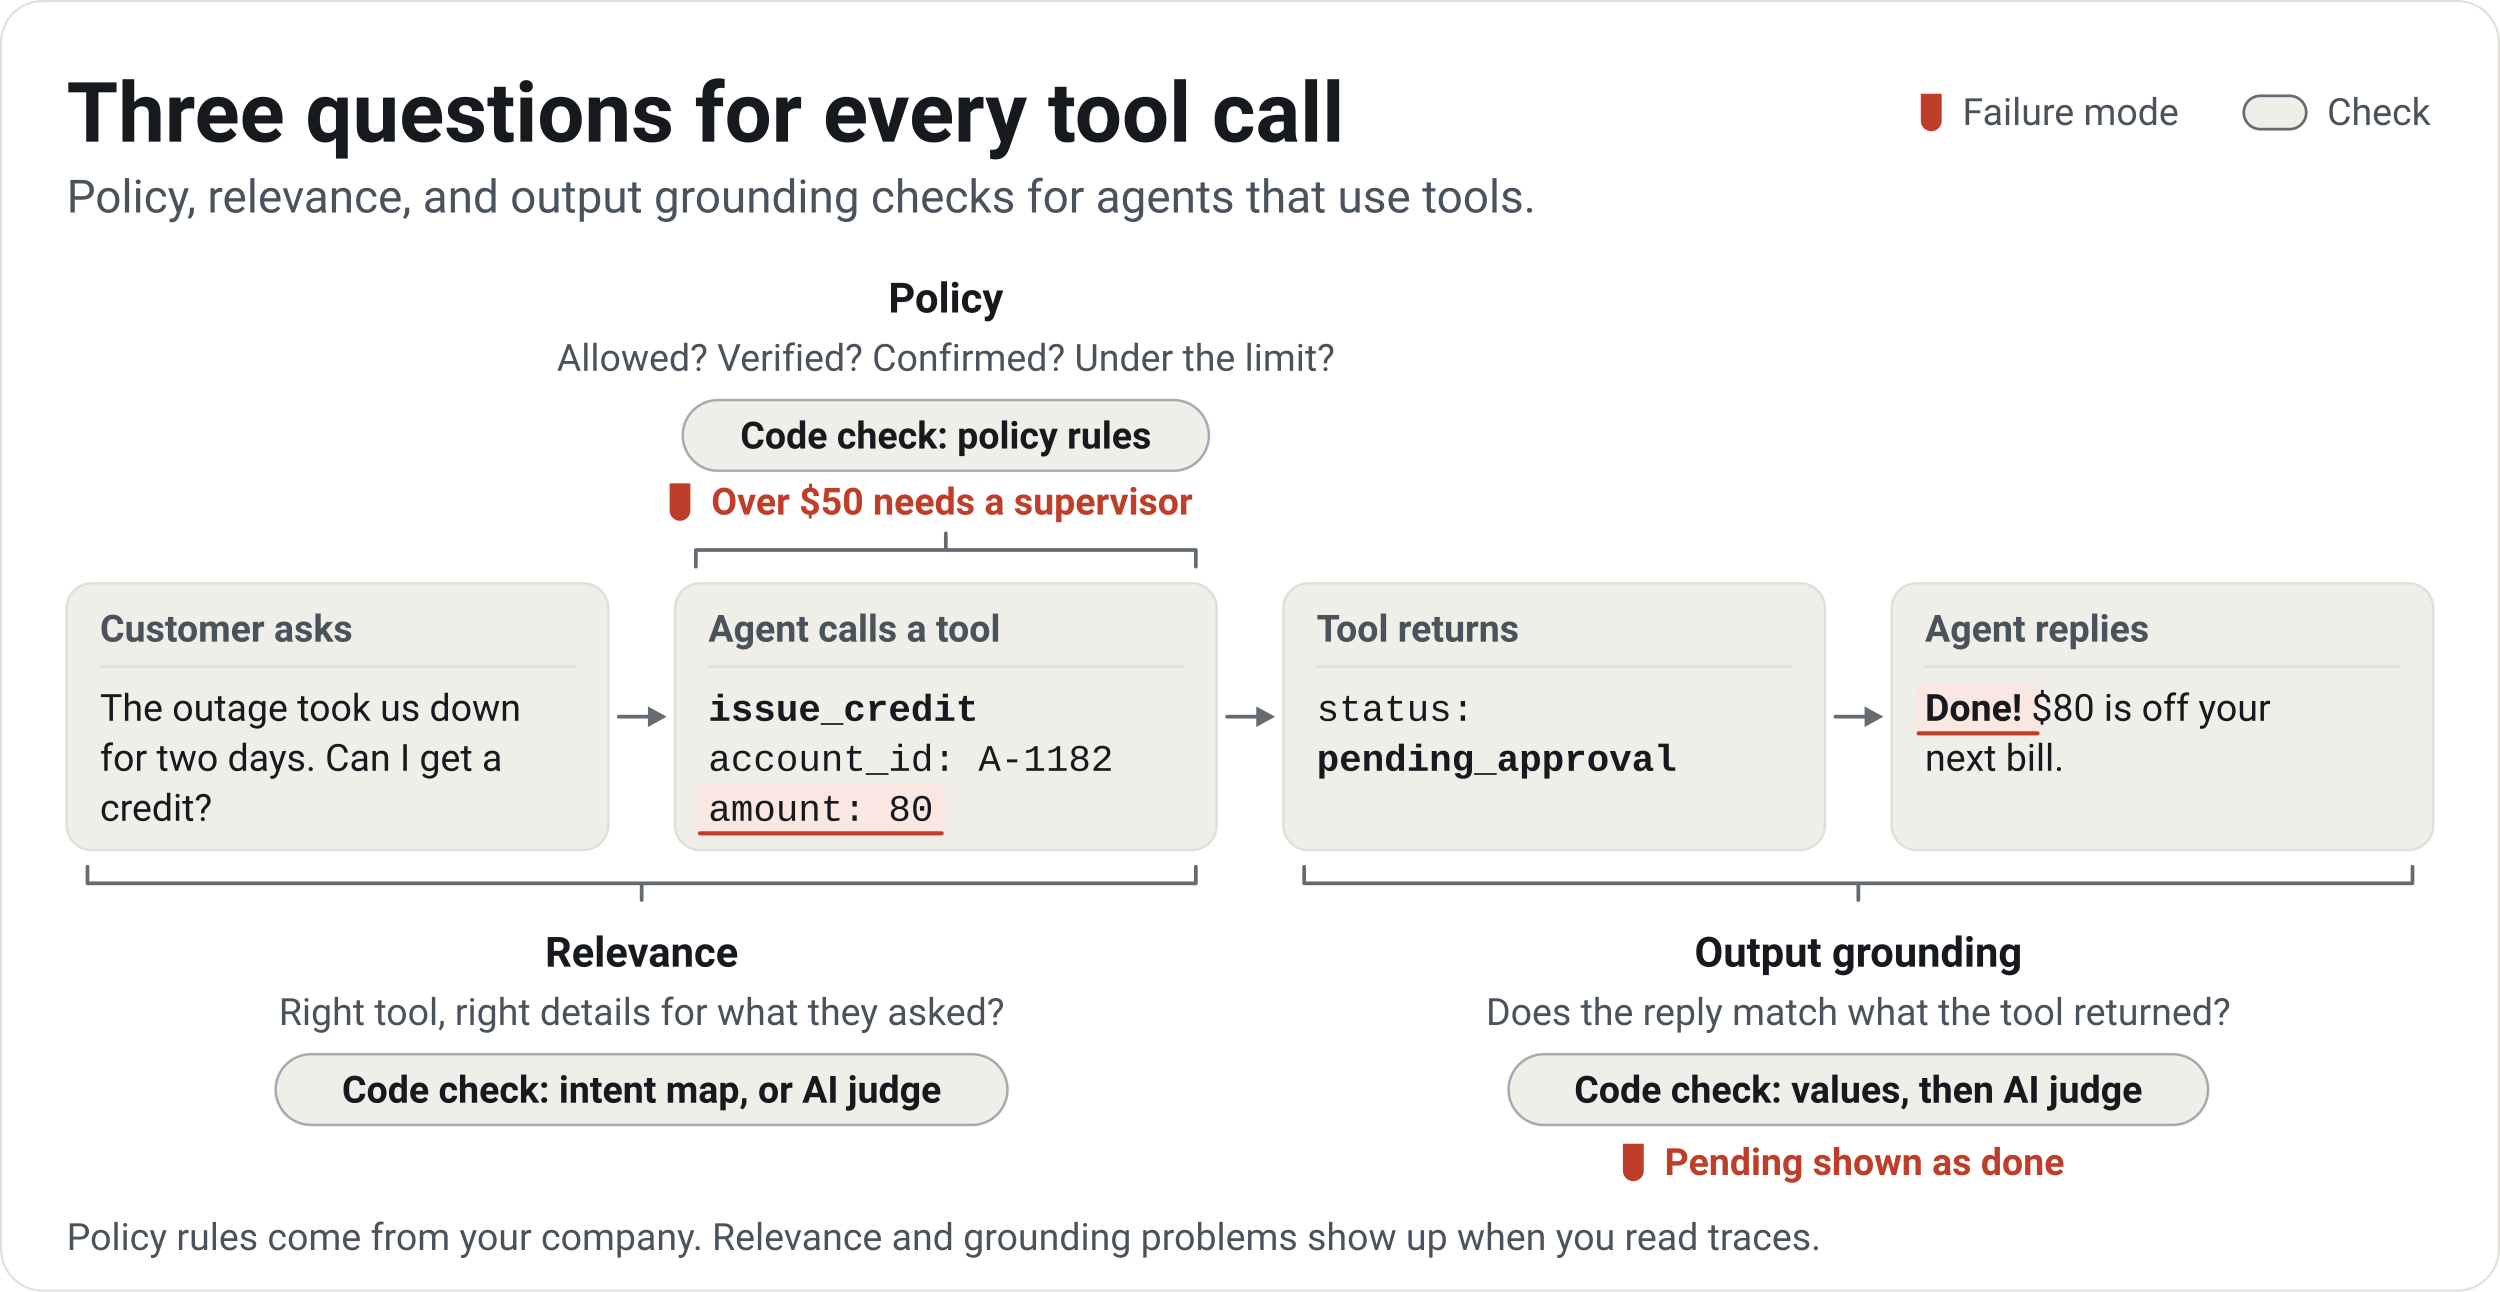
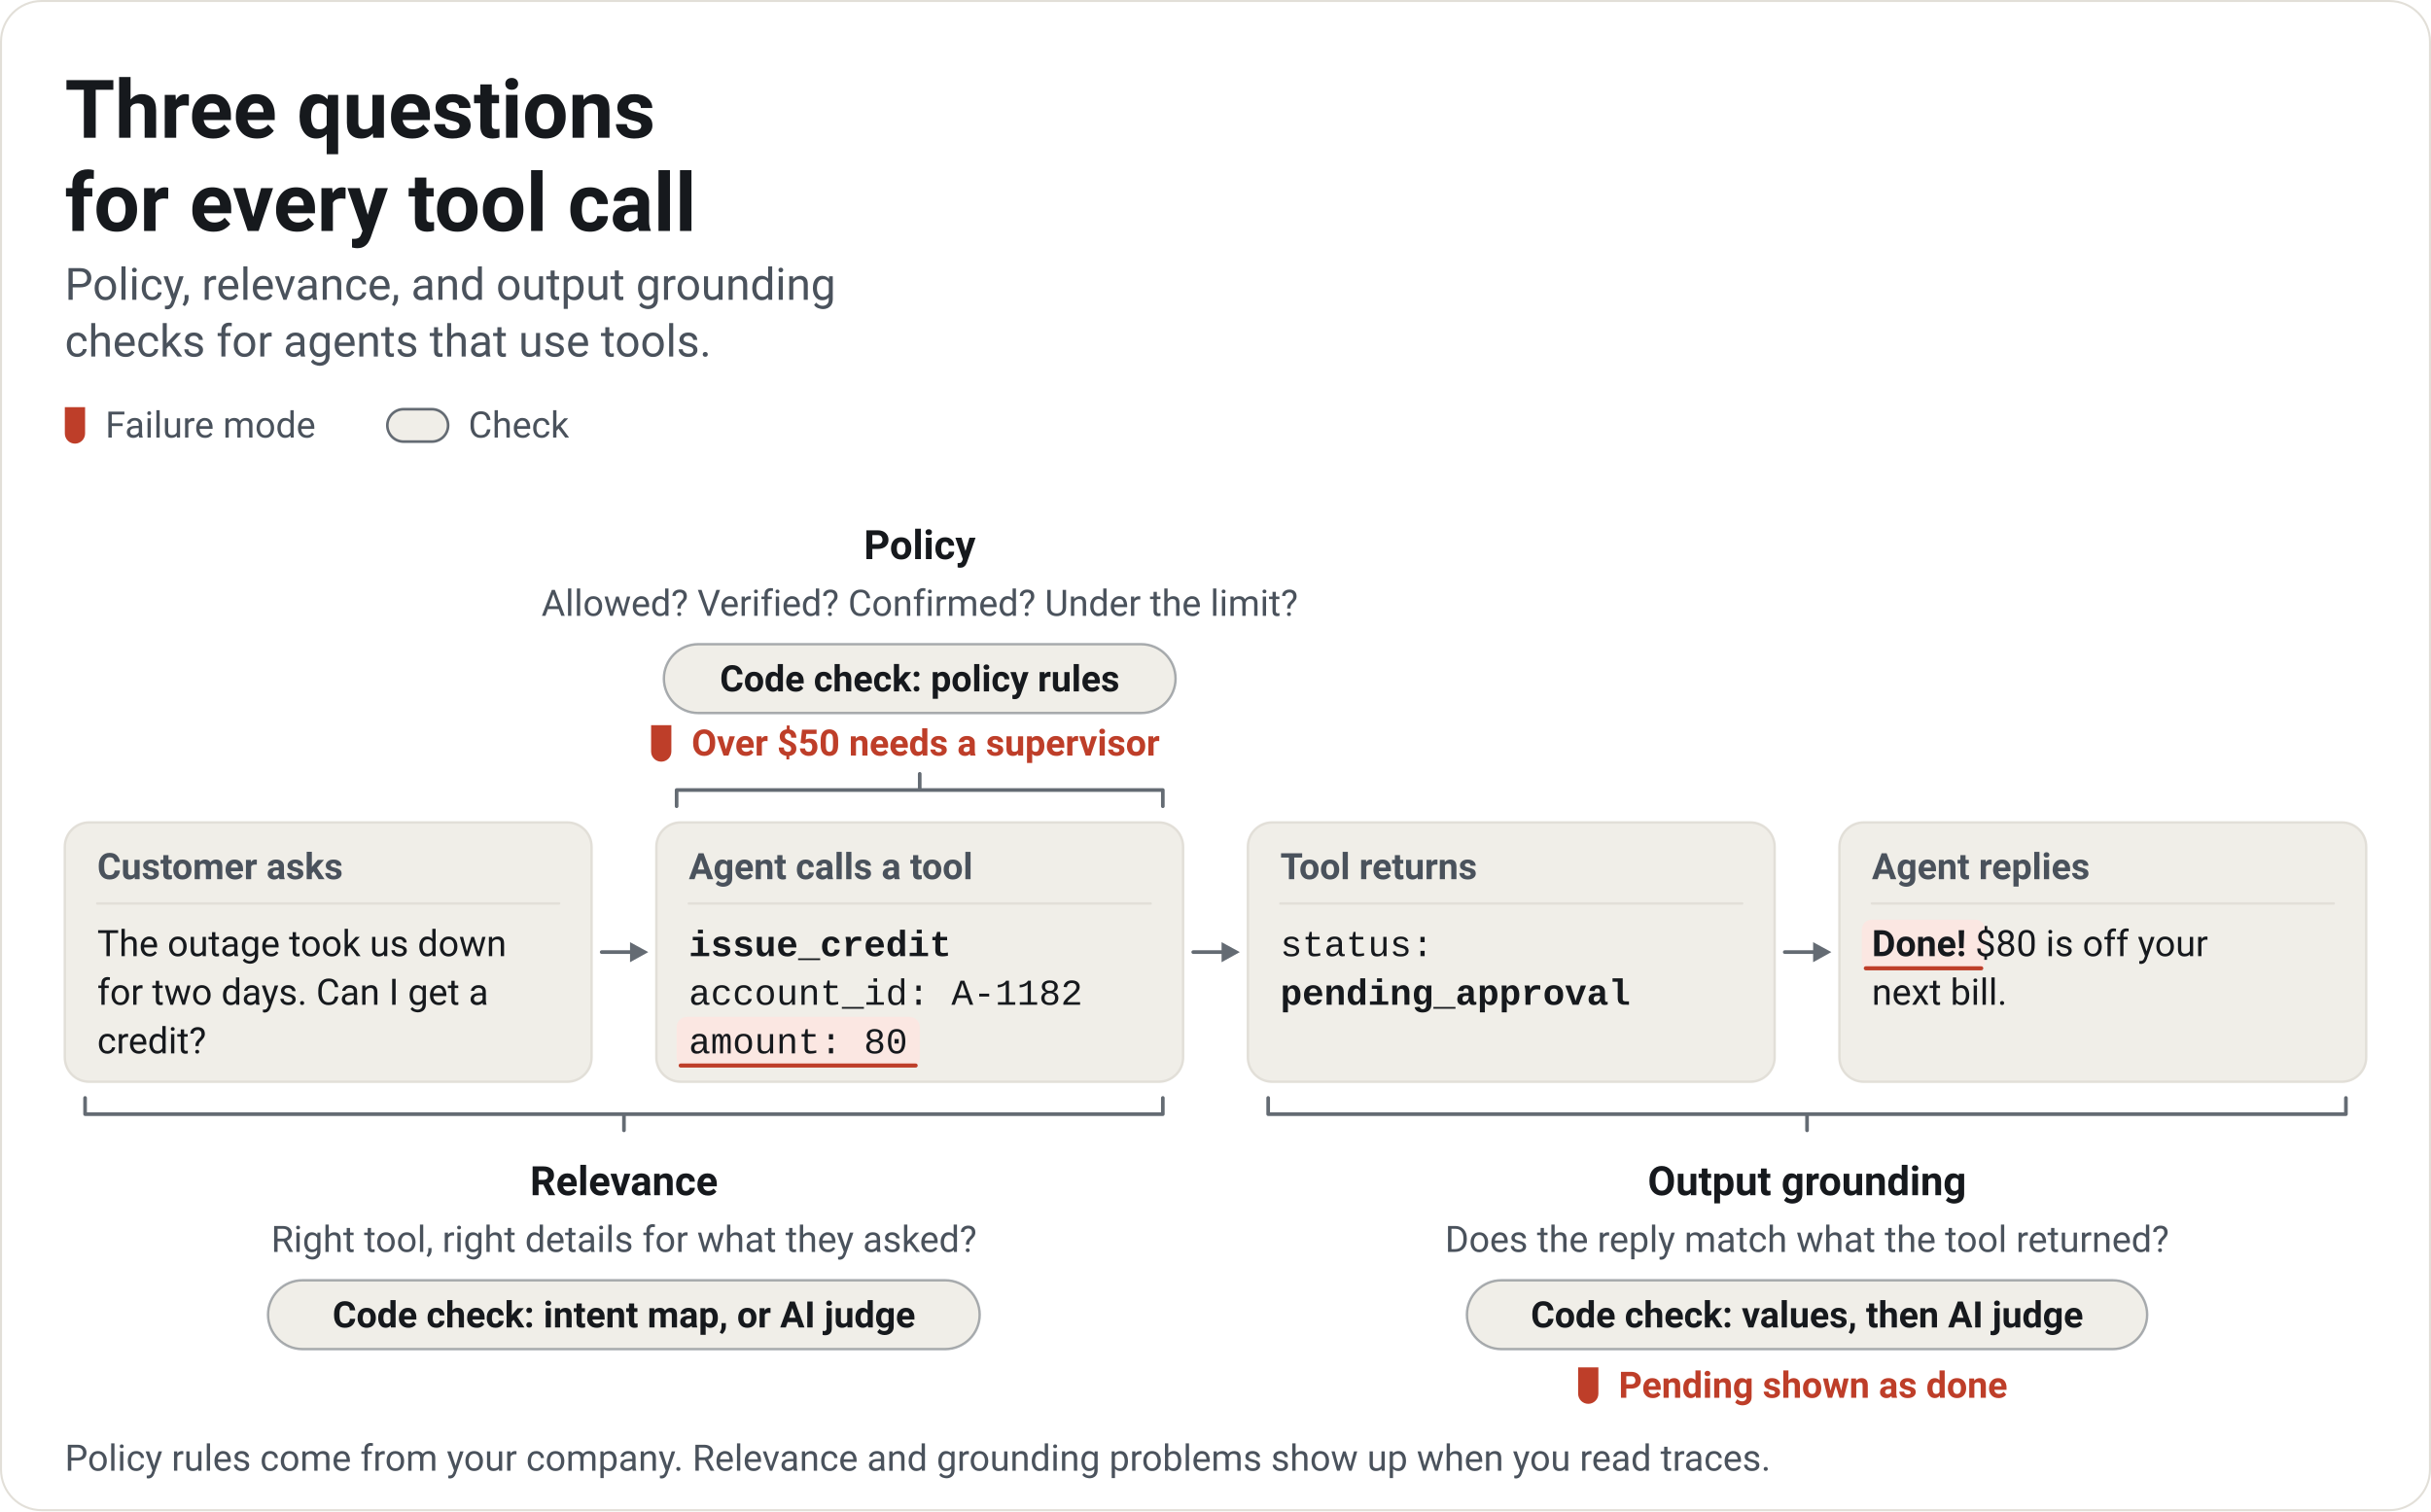
- <svg xmlns="http://www.w3.org/2000/svg" viewBox="0 0 1200 620" width="1200" height="620" role="img" aria-labelledby="pmv-tool-calls-title pmv-tool-calls-desc" font-family="system-ui, -apple-system, &quot;Segoe UI&quot;, Roboto, Helvetica, Arial, sans-serif">
-   <rect x="0.5" y="0.5" width="1199" height="619" rx="20" style="fill:var(--surface, #FFFFFF);stroke:var(--line, #E2DFD8)" stroke-width="1" />
-   <text x="32" y="68" font-size="40" font-weight="700" style="fill:var(--ink, #16191D)">Three questions for every tool call</text>
-   <text x="32" y="102" font-size="22" style="fill:var(--ink-2, #4A525C)">Policy, relevance, and output grounding checks for agents that use tools.</text>
-   <rect x="1077" y="46" width="30" height="16" rx="8" style="fill:var(--surface-2, #F0EEE8);stroke:var(--ink-3, #646B73)" stroke-width="1.3" />
-   <text x="1117" y="60" font-size="18" style="fill:var(--ink-2, #4A525C)">Check</text>
-   <path d="M922 45h10v13a5 5 0 0 1 -10 0Z" style="fill:var(--bad, #BE3E29)" />
-   <text x="942" y="60" font-size="18" style="fill:var(--ink-2, #4A525C)">Failure mode</text>
-   <rect x="32" y="280" width="260" height="128" rx="12" style="fill:var(--surface-2, #F0EEE8);stroke:var(--line, #E2DFD8)" stroke-width="1.2" />
-   <text x="48" y="308" font-size="18" font-weight="600" style="fill:var(--ink-2, #4A525C)">Customer asks</text>
-   <path d="M48 320L276 320" style="fill:none;stroke:var(--line, #E2DFD8)" stroke-width="1.2" stroke-linecap="round" />
-   <text x="48" y="346" font-size="18" style="fill:var(--ink, #16191D)">
-     <tspan x="48">The outage took us down</tspan>
-     <tspan x="48" dy="24">for two days. Can I get a</tspan>
-     <tspan x="48" dy="24">credit?</tspan>
+ <svg xmlns="http://www.w3.org/2000/svg" viewBox="0 0 1200 746" width="1200" height="746" role="img" aria-labelledby="pmv-tool-calls-narrow-title pmv-tool-calls-narrow-desc" font-family="system-ui, -apple-system, &quot;Segoe UI&quot;, Roboto, Helvetica, Arial, sans-serif">
+   <rect x="0.5" y="0.5" width="1199" height="745" rx="20" style="fill:var(--surface, #FFFFFF);stroke:var(--line, #E2DFD8)" stroke-width="1" />
+   <text x="32" y="68" font-size="40" font-weight="700" style="fill:var(--ink, #16191D)">
+     <tspan x="32">Three questions</tspan>
+     <tspan x="32" dy="46">for every tool call</tspan>
  </text>
-   <path d="M297 344L316 344" style="fill:none;stroke:var(--ink-3, #646B73)" stroke-width="1.8" stroke-linecap="round" />
-   <path d="M320 344L311 349L311 339.1Z" style="fill:var(--ink-3, #646B73)" />
-   <rect x="324" y="280" width="260" height="128" rx="12" style="fill:var(--surface-2, #F0EEE8);stroke:var(--line, #E2DFD8)" stroke-width="1.2" />
-   <text x="340" y="308" font-size="18" font-weight="600" style="fill:var(--ink-2, #4A525C)">Agent calls a tool</text>
-   <path d="M340 320L568 320" style="fill:none;stroke:var(--line, #E2DFD8)" stroke-width="1.2" stroke-linecap="round" />
-   <rect x="334" y="376" width="120" height="25" rx="5" style="fill:var(--bad-soft, #FBE7E2)" />
-   <path d="M336 400L452 400" style="fill:none;stroke:var(--bad, #BE3E29)" stroke-width="2" stroke-linecap="round" />
-   <text x="340" y="346" font-size="18" font-weight="700" font-family="ui-monospace, SFMono-Regular, Menlo, Consolas, &quot;Liberation Mono&quot;, monospace" style="fill:var(--ink, #16191D)">issue_credit</text>
-   <text x="340" y="370" font-size="18" font-family="ui-monospace, SFMono-Regular, Menlo, Consolas, &quot;Liberation Mono&quot;, monospace" style="fill:var(--ink, #16191D)">account_id: A-1182</text>
-   <text x="340" y="394" font-size="18" font-family="ui-monospace, SFMono-Regular, Menlo, Consolas, &quot;Liberation Mono&quot;, monospace" style="fill:var(--ink, #16191D)">amount: 80</text>
-   <path d="M589 344L608 344" style="fill:none;stroke:var(--ink-3, #646B73)" stroke-width="1.8" stroke-linecap="round" />
-   <path d="M612 344L603 349L603 339.1Z" style="fill:var(--ink-3, #646B73)" />
-   <rect x="616" y="280" width="260" height="128" rx="12" style="fill:var(--surface-2, #F0EEE8);stroke:var(--line, #E2DFD8)" stroke-width="1.2" />
-   <text x="632" y="308" font-size="18" font-weight="600" style="fill:var(--ink-2, #4A525C)">Tool returns</text>
-   <path d="M632 320L860 320" style="fill:none;stroke:var(--line, #E2DFD8)" stroke-width="1.2" stroke-linecap="round" />
-   <text x="632" y="346" font-size="18" font-family="ui-monospace, SFMono-Regular, Menlo, Consolas, &quot;Liberation Mono&quot;, monospace" style="fill:var(--ink, #16191D)">status:</text>
-   <text x="632" y="370" font-size="18" font-weight="700" font-family="ui-monospace, SFMono-Regular, Menlo, Consolas, &quot;Liberation Mono&quot;, monospace" style="fill:var(--ink, #16191D)">pending_approval</text>
-   <path d="M881 344L900 344" style="fill:none;stroke:var(--ink-3, #646B73)" stroke-width="1.8" stroke-linecap="round" />
-   <path d="M904 344L895 349L895 339.1Z" style="fill:var(--ink-3, #646B73)" />
-   <rect x="908" y="280" width="260" height="128" rx="12" style="fill:var(--surface-2, #F0EEE8);stroke:var(--line, #E2DFD8)" stroke-width="1.2" />
-   <text x="924" y="308" font-size="18" font-weight="600" style="fill:var(--ink-2, #4A525C)">Agent replies</text>
-   <path d="M924 320L1152 320" style="fill:none;stroke:var(--line, #E2DFD8)" stroke-width="1.2" stroke-linecap="round" />
-   <rect x="919" y="328" width="61" height="25" rx="5" style="fill:var(--bad-soft, #FBE7E2)" />
-   <path d="M921 352L978 352" style="fill:none;stroke:var(--bad, #BE3E29)" stroke-width="2" stroke-linecap="round" />
-   <text x="924" y="346" font-size="18" style="fill:var(--ink, #16191D)">
-     <tspan x="924">
-       <tspan font-weight="600">Done!</tspan> $80 is off your</tspan>
-     <tspan x="924" dy="24">next bill.</tspan>
+   <text x="32" y="148" font-size="22" style="fill:var(--ink-2, #4A525C)">
+     <tspan x="32">Policy, relevance, and output grounding</tspan>
+     <tspan x="32" dy="28">checks for agents that use tools.</tspan>
  </text>
-   <text x="454" y="150" font-size="20" font-weight="700" text-anchor="middle" style="fill:var(--ink, #16191D)">Policy</text>
-   <text x="454" y="178" font-size="18" text-anchor="middle" style="fill:var(--ink-2, #4A525C)">Allowed? Verified? Confirmed? Under the limit?</text>
-   <rect x="327.7" y="192" width="252.6" height="34" rx="17" style="fill:var(--surface-2, #F0EEE8);stroke:var(--ink-3, #646B73);stroke-opacity:0.55" stroke-width="1.2" />
-   <text x="454" y="215.3" font-size="18" font-weight="600" text-anchor="middle" style="fill:var(--ink, #16191D)">Code check: policy rules</text>
-   <path d="M321.4 232h10v13a5 5 0 0 1 -10 0Z" style="fill:var(--bad, #BE3E29)" />
-   <text x="341.4" y="247" font-size="18" font-weight="600" style="fill:var(--bad, #BE3E29)">Over $50 needs a supervisor</text>
-   <path d="M334 272V264H574V272M454 264V256" style="fill:none;stroke:var(--ink-3, #646B73)" stroke-width="1.8" stroke-linecap="round" stroke-linejoin="round" />
-   <path d="M42 416V424H574V416M308 424V432" style="fill:none;stroke:var(--ink-3, #646B73)" stroke-width="1.8" stroke-linecap="round" stroke-linejoin="round" />
-   <text x="308" y="464" font-size="20" font-weight="700" text-anchor="middle" style="fill:var(--ink, #16191D)">Relevance</text>
-   <text x="308" y="492" font-size="18" text-anchor="middle" style="fill:var(--ink-2, #4A525C)">Right tool, right details for what they asked?</text>
-   <rect x="132.3" y="506" width="351.3" height="34" rx="17" style="fill:var(--surface-2, #F0EEE8);stroke:var(--ink-3, #646B73);stroke-opacity:0.55" stroke-width="1.2" />
-   <text x="308" y="529.3" font-size="18" font-weight="600" text-anchor="middle" style="fill:var(--ink, #16191D)">Code check: intent map, or AI judge</text>
-   <path d="M626 416V424H1158V416M892 424V432" style="fill:none;stroke:var(--ink-3, #646B73)" stroke-width="1.8" stroke-linecap="round" stroke-linejoin="round" />
-   <text x="892" y="464" font-size="20" font-weight="700" text-anchor="middle" style="fill:var(--ink, #16191D)">Output grounding</text>
-   <text x="892" y="492" font-size="18" text-anchor="middle" style="fill:var(--ink-2, #4A525C)">Does the reply match what the tool returned?</text>
-   <rect x="724.1" y="506" width="335.8" height="34" rx="17" style="fill:var(--surface-2, #F0EEE8);stroke:var(--ink-3, #646B73);stroke-opacity:0.55" stroke-width="1.2" />
-   <text x="892" y="529.3" font-size="18" font-weight="600" text-anchor="middle" style="fill:var(--ink, #16191D)">Code check: values, then AI judge</text>
-   <path d="M779 549h10v13a5 5 0 0 1 -10 0Z" style="fill:var(--bad, #BE3E29)" />
-   <text x="799" y="564" font-size="18" font-weight="600" style="fill:var(--bad, #BE3E29)">Pending shown as done</text>
-   <text x="32" y="600" font-size="18" style="fill:var(--ink-2, #4A525C)">Policy rules come from your company. Relevance and grounding problems show up when you read traces.</text>
+   <path d="M32 201h10v13a5 5 0 0 1 -10 0Z" style="fill:var(--bad, #BE3E29)" />
+   <text x="52" y="216" font-size="18" style="fill:var(--ink-2, #4A525C)">Failure mode</text>
+   <rect x="191.2" y="202" width="30" height="16" rx="8" style="fill:var(--surface-2, #F0EEE8);stroke:var(--ink-3, #646B73)" stroke-width="1.3" />
+   <text x="231.2" y="216" font-size="18" style="fill:var(--ink-2, #4A525C)">Check</text>
+   <g transform="translate(0 126)">
+     <rect x="32" y="280" width="260" height="128" rx="12" style="fill:var(--surface-2, #F0EEE8);stroke:var(--line, #E2DFD8)" stroke-width="1.2" />
+     <text x="48" y="308" font-size="18" font-weight="600" style="fill:var(--ink-2, #4A525C)">Customer asks</text>
+     <path d="M48 320L276 320" style="fill:none;stroke:var(--line, #E2DFD8)" stroke-width="1.2" stroke-linecap="round" />
+     <text x="48" y="346" font-size="18" style="fill:var(--ink, #16191D)">
+       <tspan x="48">The outage took us down</tspan>
+       <tspan x="48" dy="24">for two days. Can I get a</tspan>
+       <tspan x="48" dy="24">credit?</tspan>
+     </text>
+     <path d="M297 344L316 344" style="fill:none;stroke:var(--ink-3, #646B73)" stroke-width="1.8" stroke-linecap="round" />
+     <path d="M320 344L311 349L311 339.1Z" style="fill:var(--ink-3, #646B73)" />
+     <rect x="324" y="280" width="260" height="128" rx="12" style="fill:var(--surface-2, #F0EEE8);stroke:var(--line, #E2DFD8)" stroke-width="1.2" />
+     <text x="340" y="308" font-size="18" font-weight="600" style="fill:var(--ink-2, #4A525C)">Agent calls a tool</text>
+     <path d="M340 320L568 320" style="fill:none;stroke:var(--line, #E2DFD8)" stroke-width="1.2" stroke-linecap="round" />
+     <rect x="334" y="376" width="120" height="25" rx="5" style="fill:var(--bad-soft, #FBE7E2)" />
+     <path d="M336 400L452 400" style="fill:none;stroke:var(--bad, #BE3E29)" stroke-width="2" stroke-linecap="round" />
+     <text x="340" y="346" font-size="18" font-weight="700" font-family="ui-monospace, SFMono-Regular, Menlo, Consolas, &quot;Liberation Mono&quot;, monospace" style="fill:var(--ink, #16191D)">issue_credit</text>
+     <text x="340" y="370" font-size="18" font-family="ui-monospace, SFMono-Regular, Menlo, Consolas, &quot;Liberation Mono&quot;, monospace" style="fill:var(--ink, #16191D)">account_id: A-1182</text>
+     <text x="340" y="394" font-size="18" font-family="ui-monospace, SFMono-Regular, Menlo, Consolas, &quot;Liberation Mono&quot;, monospace" style="fill:var(--ink, #16191D)">amount: 80</text>
+     <path d="M589 344L608 344" style="fill:none;stroke:var(--ink-3, #646B73)" stroke-width="1.8" stroke-linecap="round" />
+     <path d="M612 344L603 349L603 339.1Z" style="fill:var(--ink-3, #646B73)" />
+     <rect x="616" y="280" width="260" height="128" rx="12" style="fill:var(--surface-2, #F0EEE8);stroke:var(--line, #E2DFD8)" stroke-width="1.2" />
+     <text x="632" y="308" font-size="18" font-weight="600" style="fill:var(--ink-2, #4A525C)">Tool returns</text>
+     <path d="M632 320L860 320" style="fill:none;stroke:var(--line, #E2DFD8)" stroke-width="1.2" stroke-linecap="round" />
+     <text x="632" y="346" font-size="18" font-family="ui-monospace, SFMono-Regular, Menlo, Consolas, &quot;Liberation Mono&quot;, monospace" style="fill:var(--ink, #16191D)">status:</text>
+     <text x="632" y="370" font-size="18" font-weight="700" font-family="ui-monospace, SFMono-Regular, Menlo, Consolas, &quot;Liberation Mono&quot;, monospace" style="fill:var(--ink, #16191D)">pending_approval</text>
+     <path d="M881 344L900 344" style="fill:none;stroke:var(--ink-3, #646B73)" stroke-width="1.8" stroke-linecap="round" />
+     <path d="M904 344L895 349L895 339.1Z" style="fill:var(--ink-3, #646B73)" />
+     <rect x="908" y="280" width="260" height="128" rx="12" style="fill:var(--surface-2, #F0EEE8);stroke:var(--line, #E2DFD8)" stroke-width="1.2" />
+     <text x="924" y="308" font-size="18" font-weight="600" style="fill:var(--ink-2, #4A525C)">Agent replies</text>
+     <path d="M924 320L1152 320" style="fill:none;stroke:var(--line, #E2DFD8)" stroke-width="1.2" stroke-linecap="round" />
+     <rect x="919" y="328" width="61" height="25" rx="5" style="fill:var(--bad-soft, #FBE7E2)" />
+     <path d="M921 352L978 352" style="fill:none;stroke:var(--bad, #BE3E29)" stroke-width="2" stroke-linecap="round" />
+     <text x="924" y="346" font-size="18" style="fill:var(--ink, #16191D)">
+       <tspan x="924">
+         <tspan font-weight="600">Done!</tspan> $80 is off your</tspan>
+       <tspan x="924" dy="24">next bill.</tspan>
+     </text>
+     <text x="454" y="150" font-size="20" font-weight="700" text-anchor="middle" style="fill:var(--ink, #16191D)">Policy</text>
+     <text x="454" y="178" font-size="18" text-anchor="middle" style="fill:var(--ink-2, #4A525C)">Allowed? Verified? Confirmed? Under the limit?</text>
+     <rect x="327.7" y="192" width="252.6" height="34" rx="17" style="fill:var(--surface-2, #F0EEE8);stroke:var(--ink-3, #646B73);stroke-opacity:0.55" stroke-width="1.2" />
+     <text x="454" y="215.3" font-size="18" font-weight="600" text-anchor="middle" style="fill:var(--ink, #16191D)">Code check: policy rules</text>
+     <path d="M321.4 232h10v13a5 5 0 0 1 -10 0Z" style="fill:var(--bad, #BE3E29)" />
+     <text x="341.4" y="247" font-size="18" font-weight="600" style="fill:var(--bad, #BE3E29)">Over $50 needs a supervisor</text>
+     <path d="M334 272V264H574V272M454 264V256" style="fill:none;stroke:var(--ink-3, #646B73)" stroke-width="1.8" stroke-linecap="round" stroke-linejoin="round" />
+     <path d="M42 416V424H574V416M308 424V432" style="fill:none;stroke:var(--ink-3, #646B73)" stroke-width="1.8" stroke-linecap="round" stroke-linejoin="round" />
+     <text x="308" y="464" font-size="20" font-weight="700" text-anchor="middle" style="fill:var(--ink, #16191D)">Relevance</text>
+     <text x="308" y="492" font-size="18" text-anchor="middle" style="fill:var(--ink-2, #4A525C)">Right tool, right details for what they asked?</text>
+     <rect x="132.3" y="506" width="351.3" height="34" rx="17" style="fill:var(--surface-2, #F0EEE8);stroke:var(--ink-3, #646B73);stroke-opacity:0.55" stroke-width="1.2" />
+     <text x="308" y="529.3" font-size="18" font-weight="600" text-anchor="middle" style="fill:var(--ink, #16191D)">Code check: intent map, or AI judge</text>
+     <path d="M626 416V424H1158V416M892 424V432" style="fill:none;stroke:var(--ink-3, #646B73)" stroke-width="1.8" stroke-linecap="round" stroke-linejoin="round" />
+     <text x="892" y="464" font-size="20" font-weight="700" text-anchor="middle" style="fill:var(--ink, #16191D)">Output grounding</text>
+     <text x="892" y="492" font-size="18" text-anchor="middle" style="fill:var(--ink-2, #4A525C)">Does the reply match what the tool returned?</text>
+     <rect x="724.1" y="506" width="335.8" height="34" rx="17" style="fill:var(--surface-2, #F0EEE8);stroke:var(--ink-3, #646B73);stroke-opacity:0.55" stroke-width="1.2" />
+     <text x="892" y="529.3" font-size="18" font-weight="600" text-anchor="middle" style="fill:var(--ink, #16191D)">Code check: values, then AI judge</text>
+     <path d="M779 549h10v13a5 5 0 0 1 -10 0Z" style="fill:var(--bad, #BE3E29)" />
+     <text x="799" y="564" font-size="18" font-weight="600" style="fill:var(--bad, #BE3E29)">Pending shown as done</text>
+     <text x="32" y="600" font-size="18" style="fill:var(--ink-2, #4A525C)">Policy rules come from your company. Relevance and grounding problems show up when you read traces.</text>
+   </g>
</svg>
